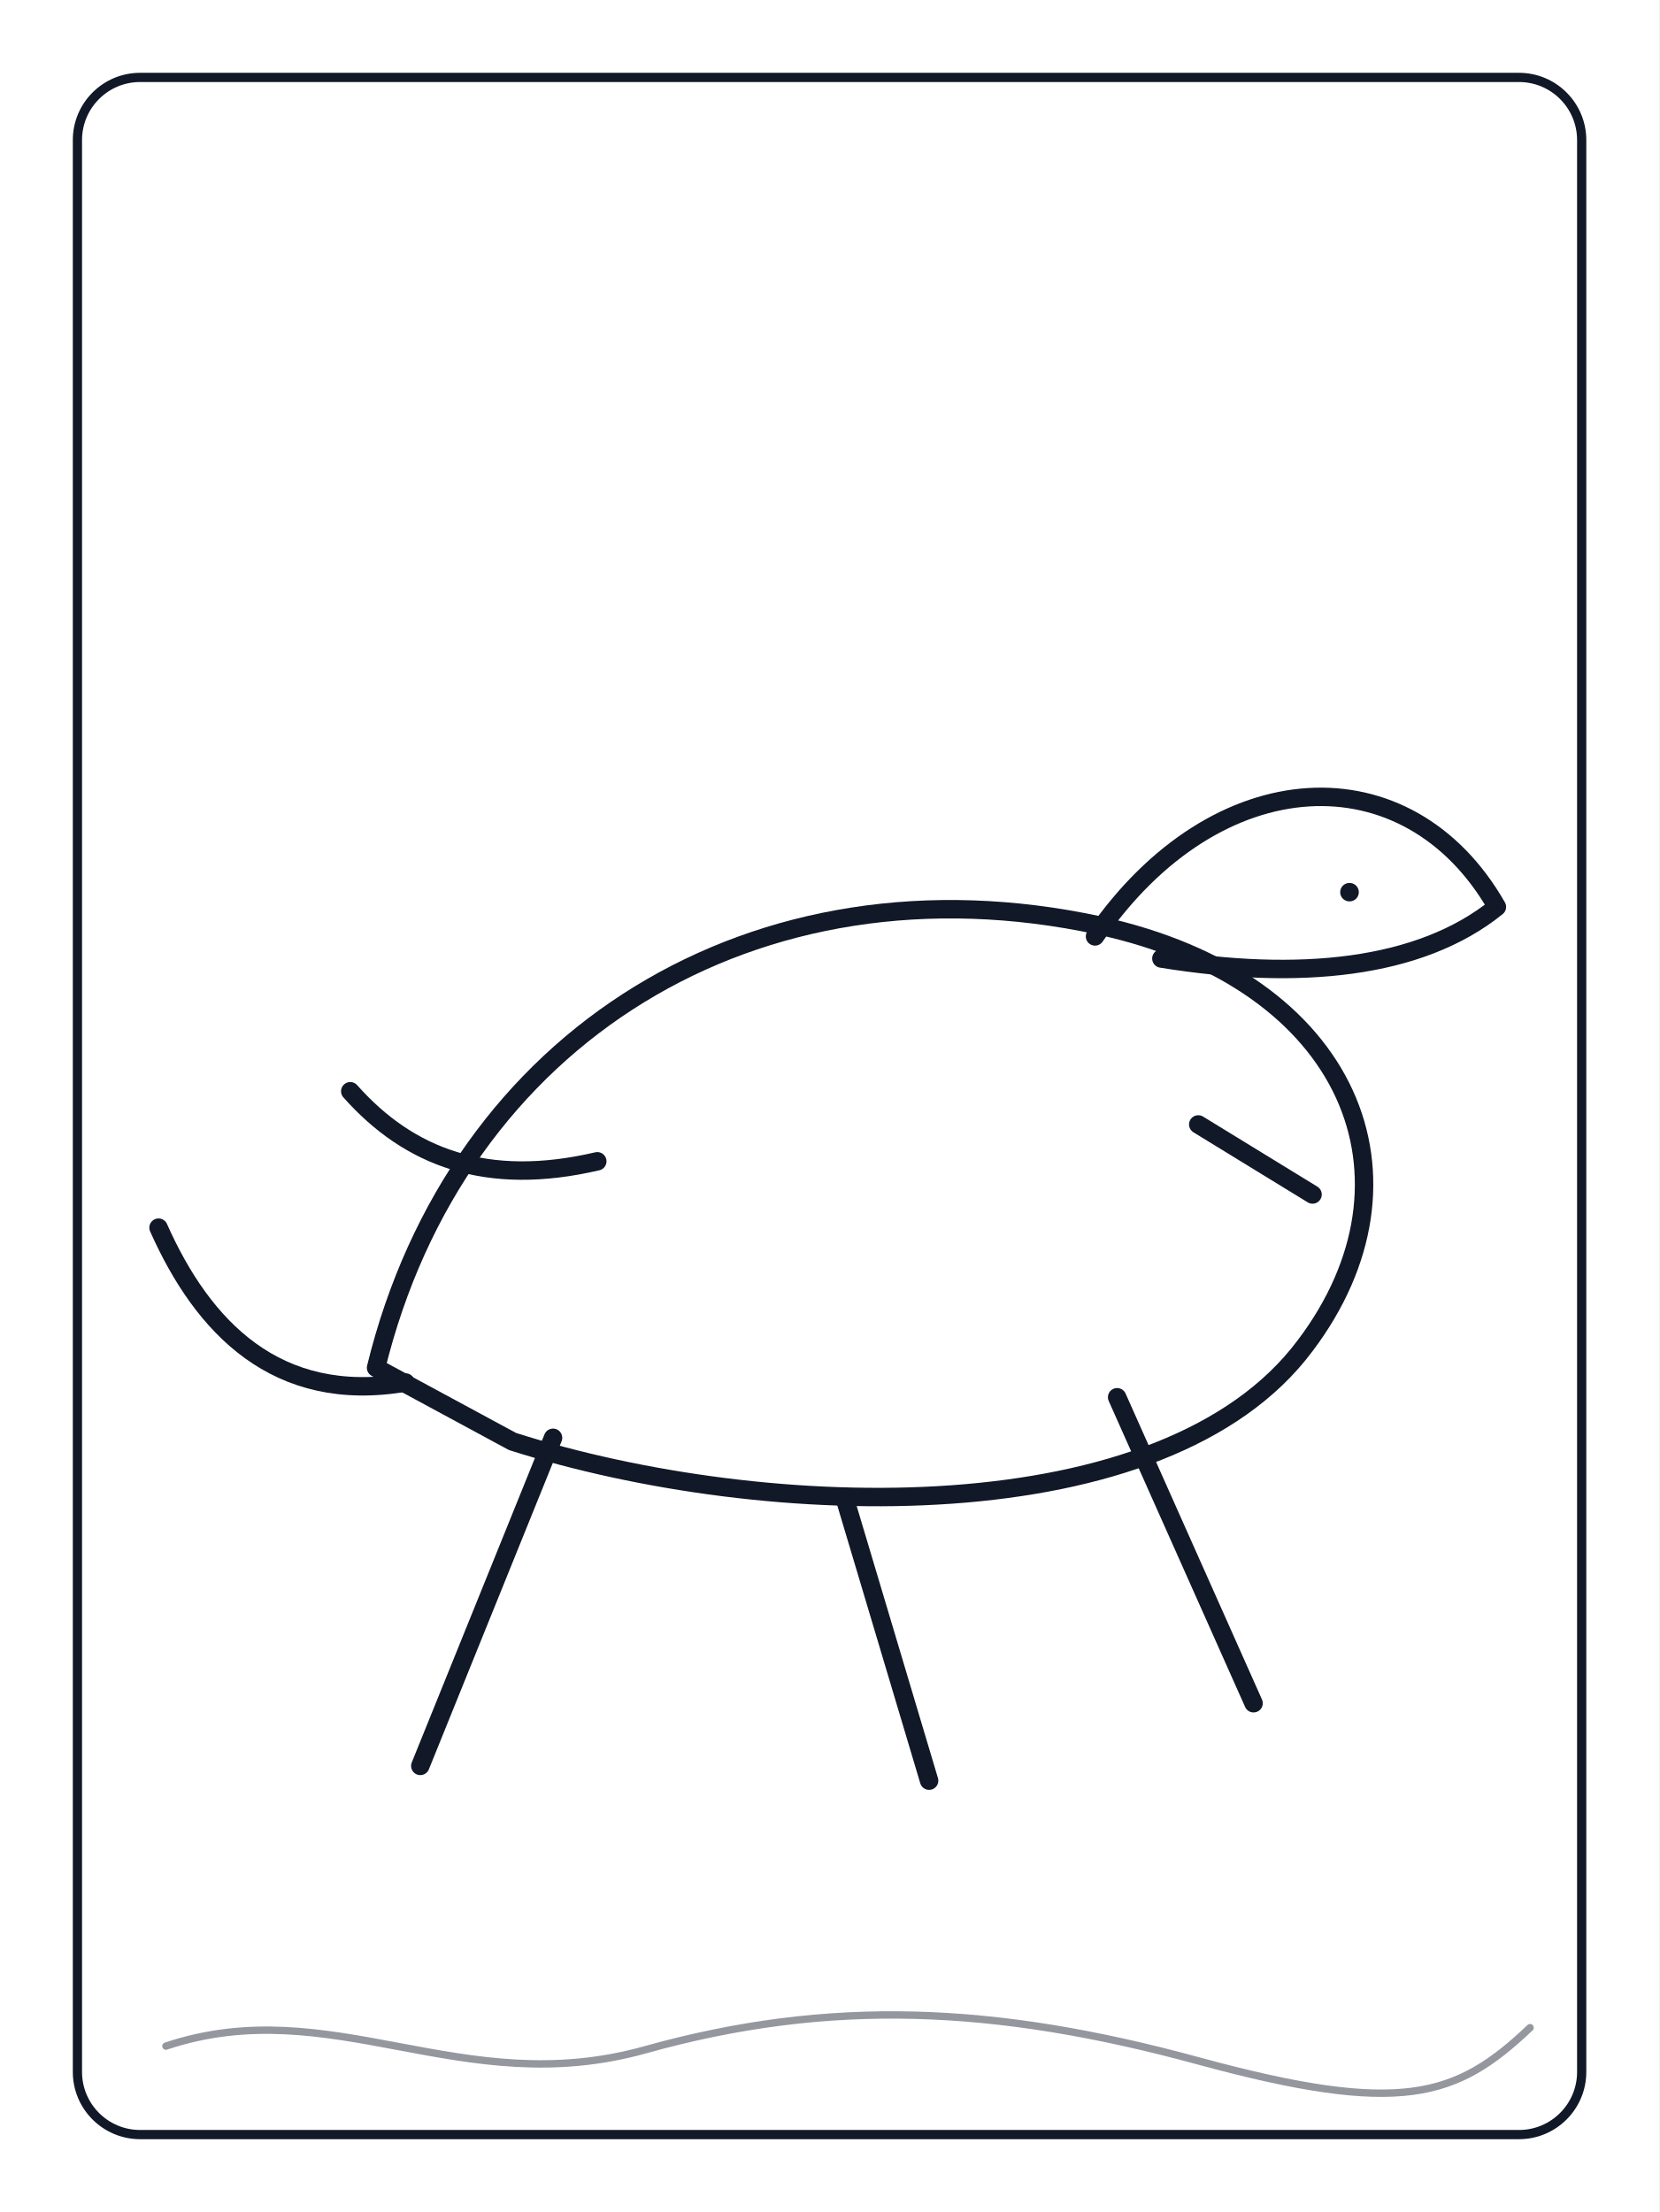
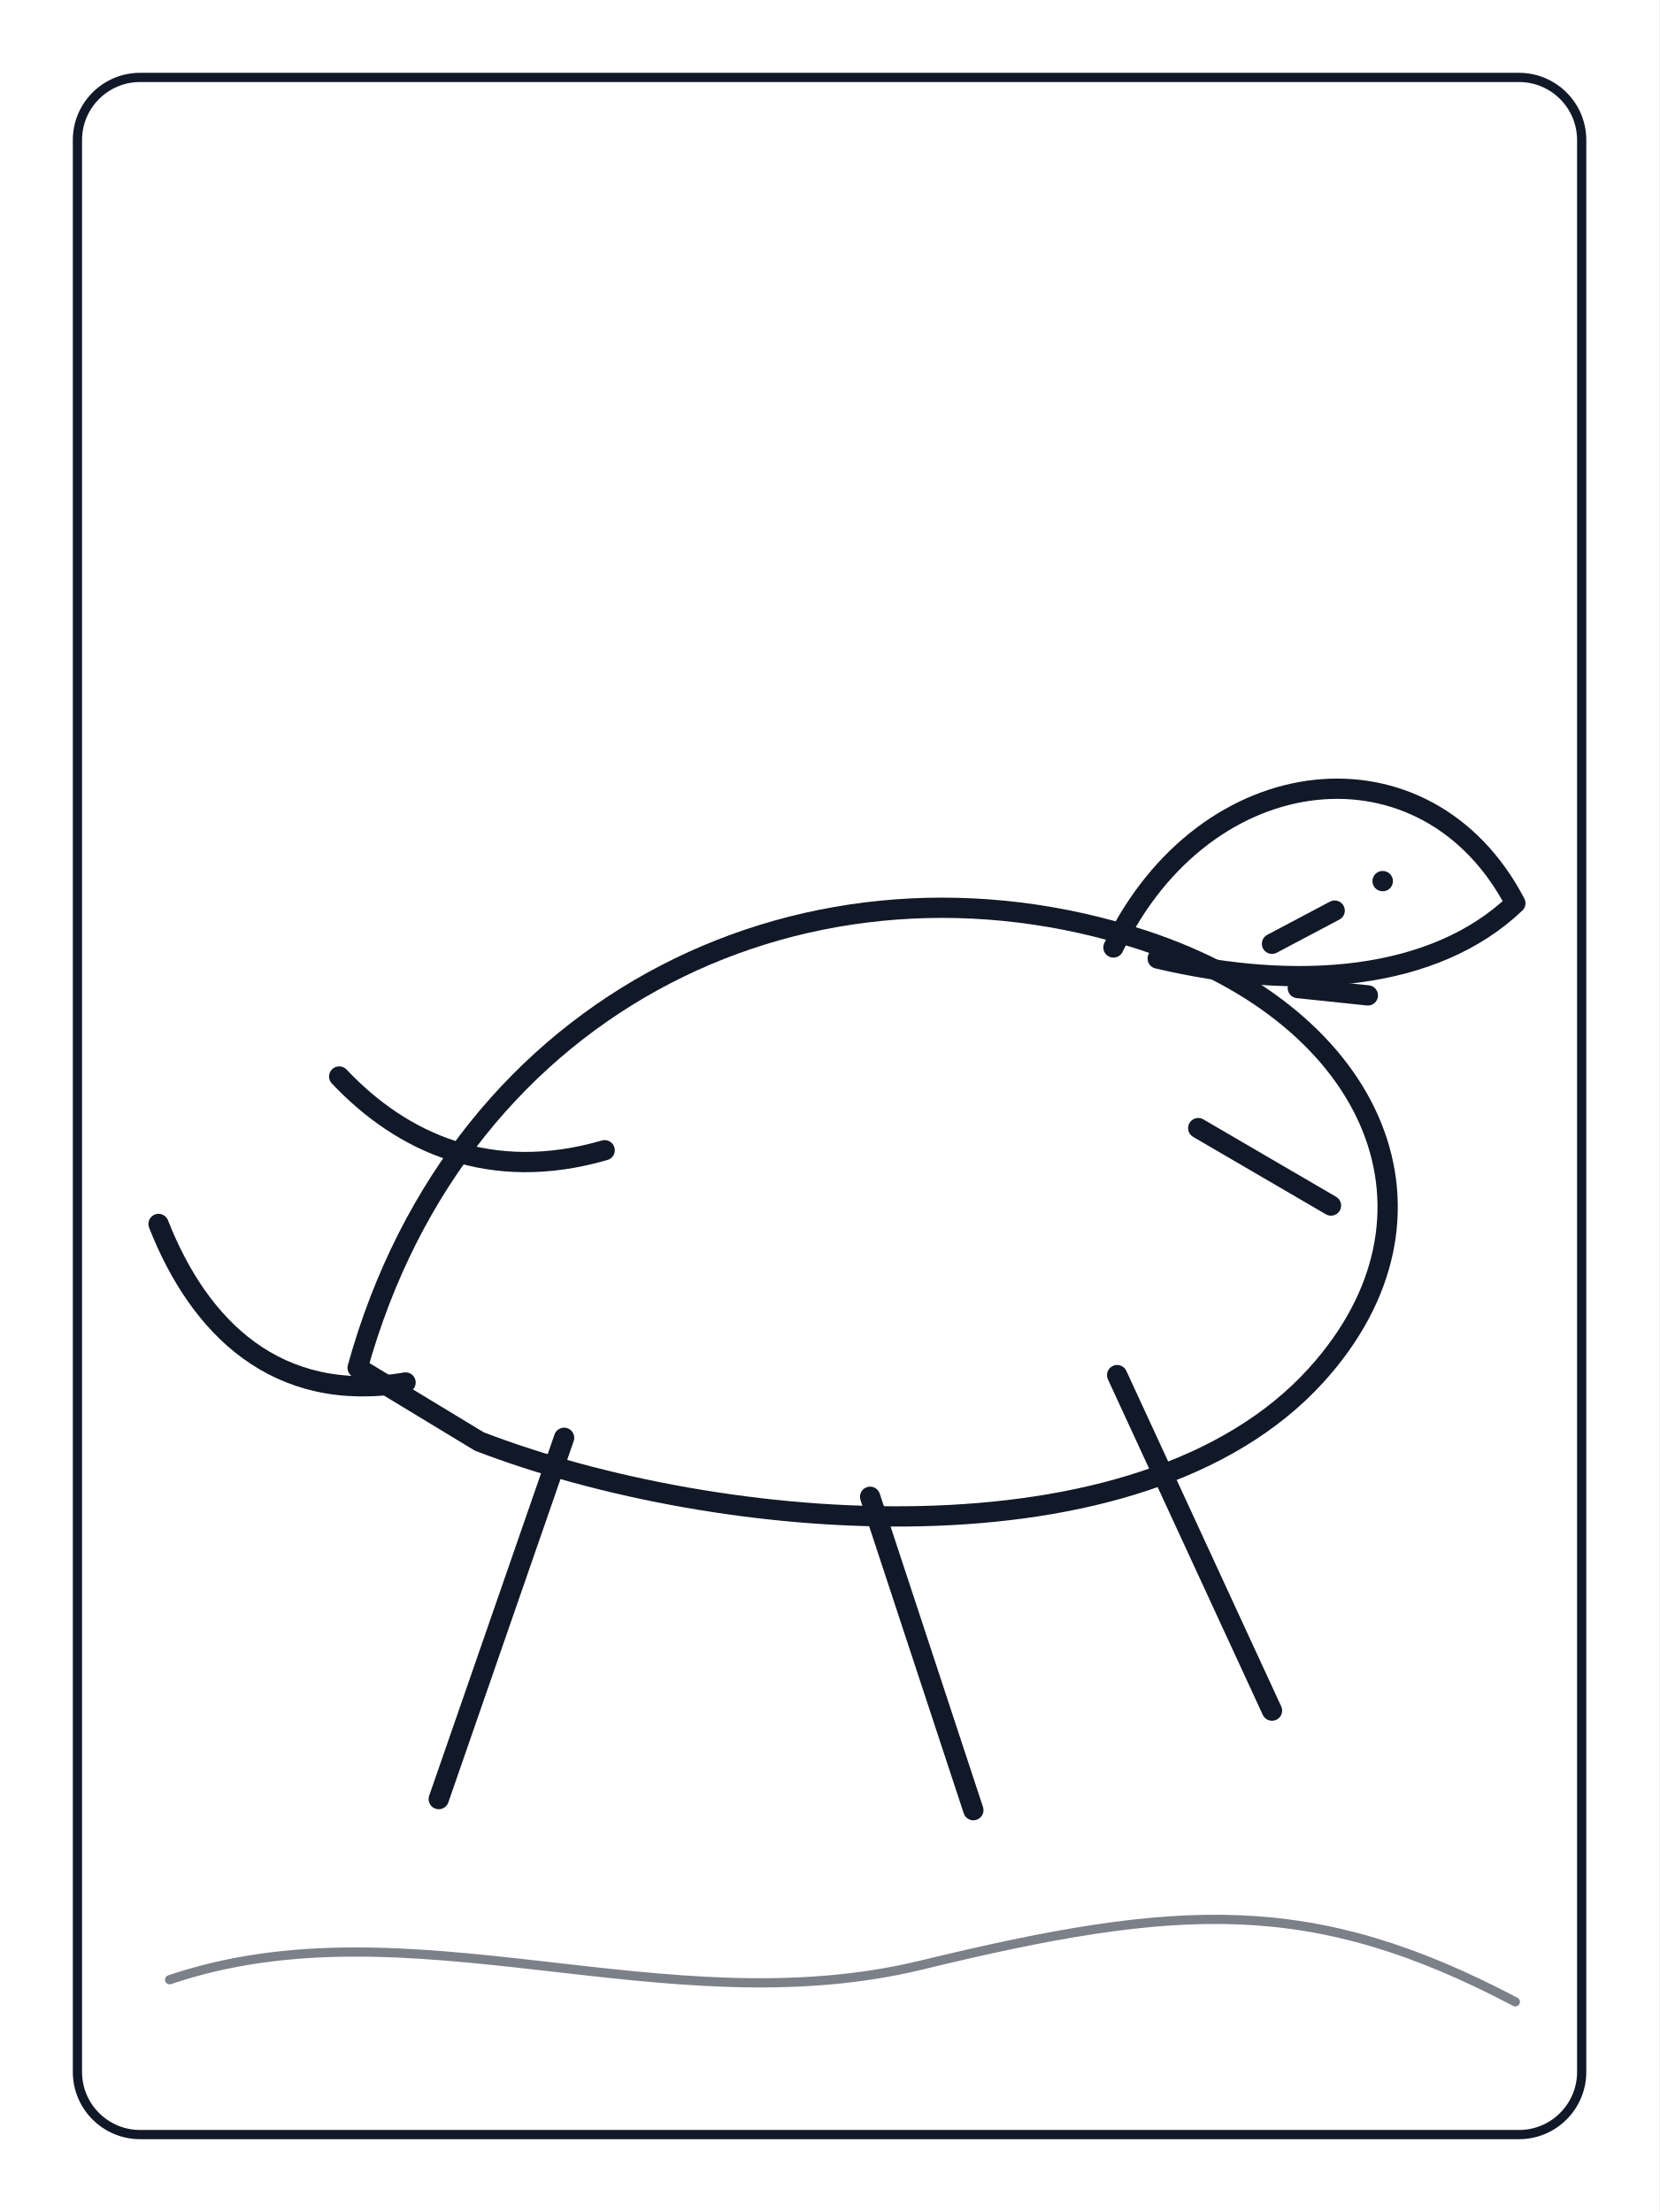
<svg xmlns="http://www.w3.org/2000/svg" viewBox="0 0 900 1200" role="img" aria-labelledby="title desc">
  <rect width="900" height="1200" fill="#fff" />
-   <g fill="none" stroke="#111827" stroke-width="10" stroke-linecap="round" stroke-linejoin="round">
+   <g fill="none" stroke="#111827" stroke-width="11" stroke-linecap="round" stroke-linejoin="round">
    <rect x="42" y="42" width="816" height="1116" rx="34" stroke-width="5" />
-     <path d="M204 742 C248 562 410 462 596 502 C734 532 776 640 708 730 C632 832 416 826 278 782 Z" />
-     <path d="M594 508 C660 412 764 408 812 492 C770 526 704 532 630 520" />
-     <path d="M300 780 L228 958 M458 812 L504 966 M606 758 L680 924" />
-     <path d="M324 630 C264 644 222 628 190 592 M650 610 l62 38 M732 484 h.1" />
-     <path d="M220 750 C150 762 110 720 86 666" />
+     <path d="M194 742 C250 540 442 452 620 510 C748 552 792 660 714 746 C618 852 390 832 260 782 Z" />
+     <path d="M604 514 C654 410 774 398 822 490 C778 532 704 538 628 520" />
+     <path d="M306 780 L238 976 M472 812 L528 982 M606 746 L690 928" />
+     <path d="M328 624 C266 642 218 620 184 584 M650 612 l72 42 M750 478 h.1" />
+     <path d="M220 750 C150 762 108 720 86 664" />
+     <path d="M690 512 l34 -18 M704 536 l38 4" />
  </g>
-   <g fill="none" stroke="#111827" stroke-width="4" stroke-linecap="round" opacity=".45">
-     <path d="M90 1110 C180 1080 250 1140 350 1112 S540 1088 650 1118 S790 1138 830 1100" />
+   <g fill="none" stroke="#111827" stroke-width="5" stroke-linecap="round" stroke-linejoin="round" opacity=".55">
+     <path d="M92 1074 C222 1030 360 1100 500 1066 S712 1028 822 1086" />
  </g>
</svg>
